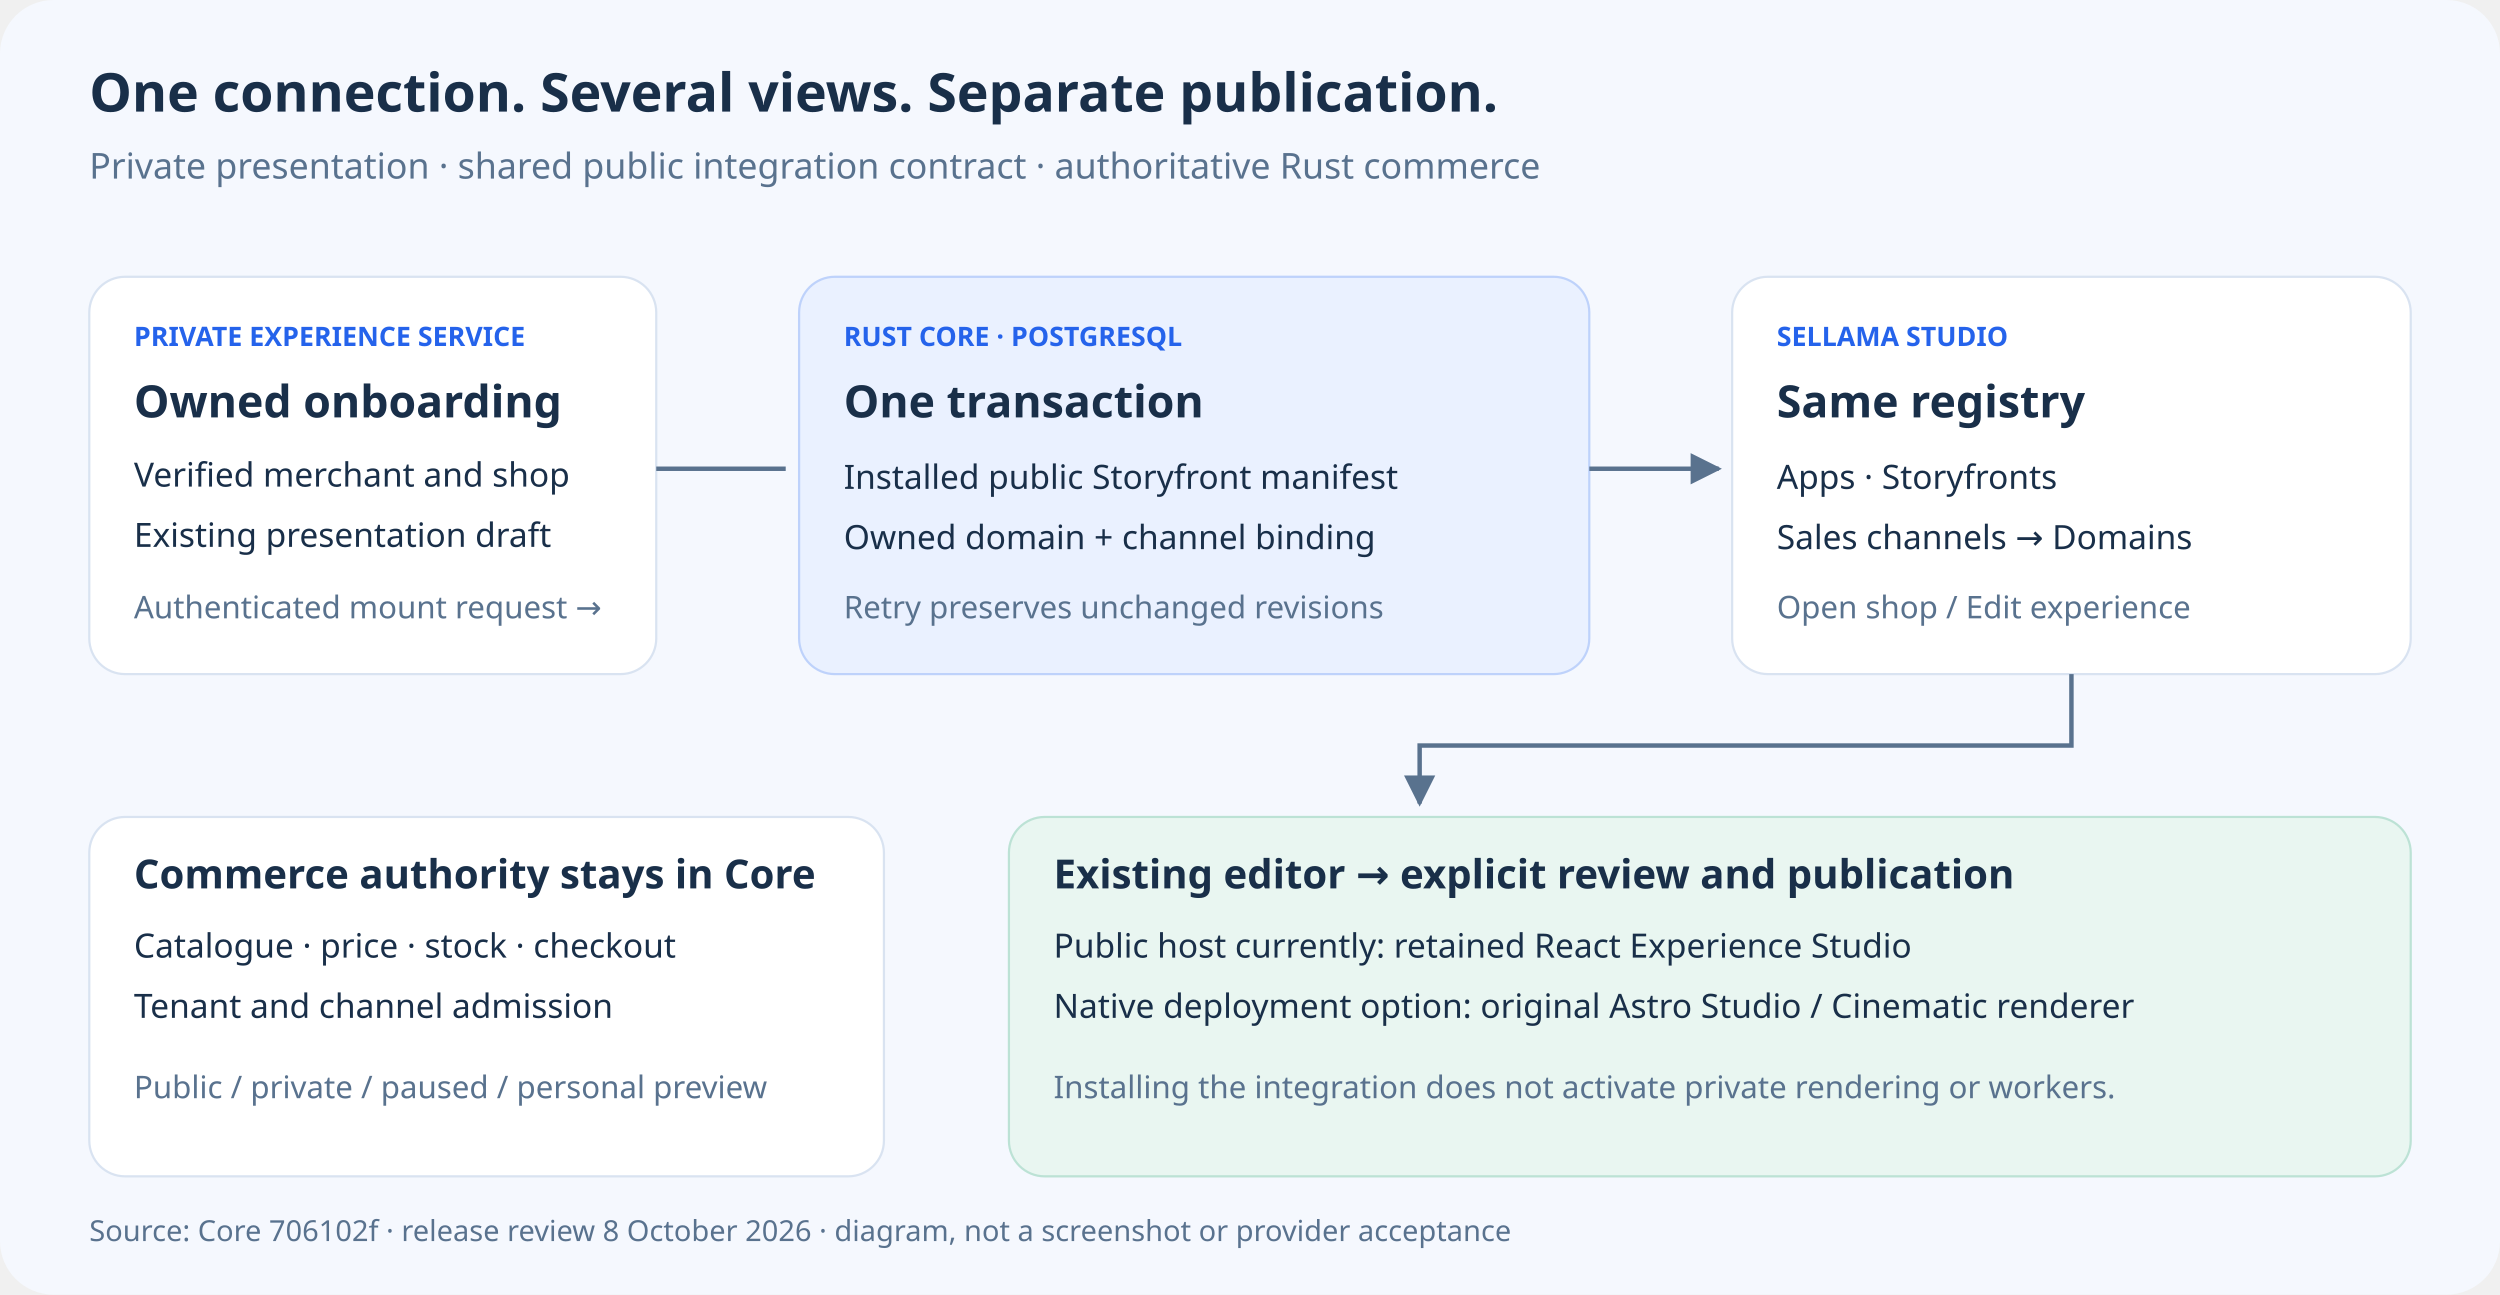
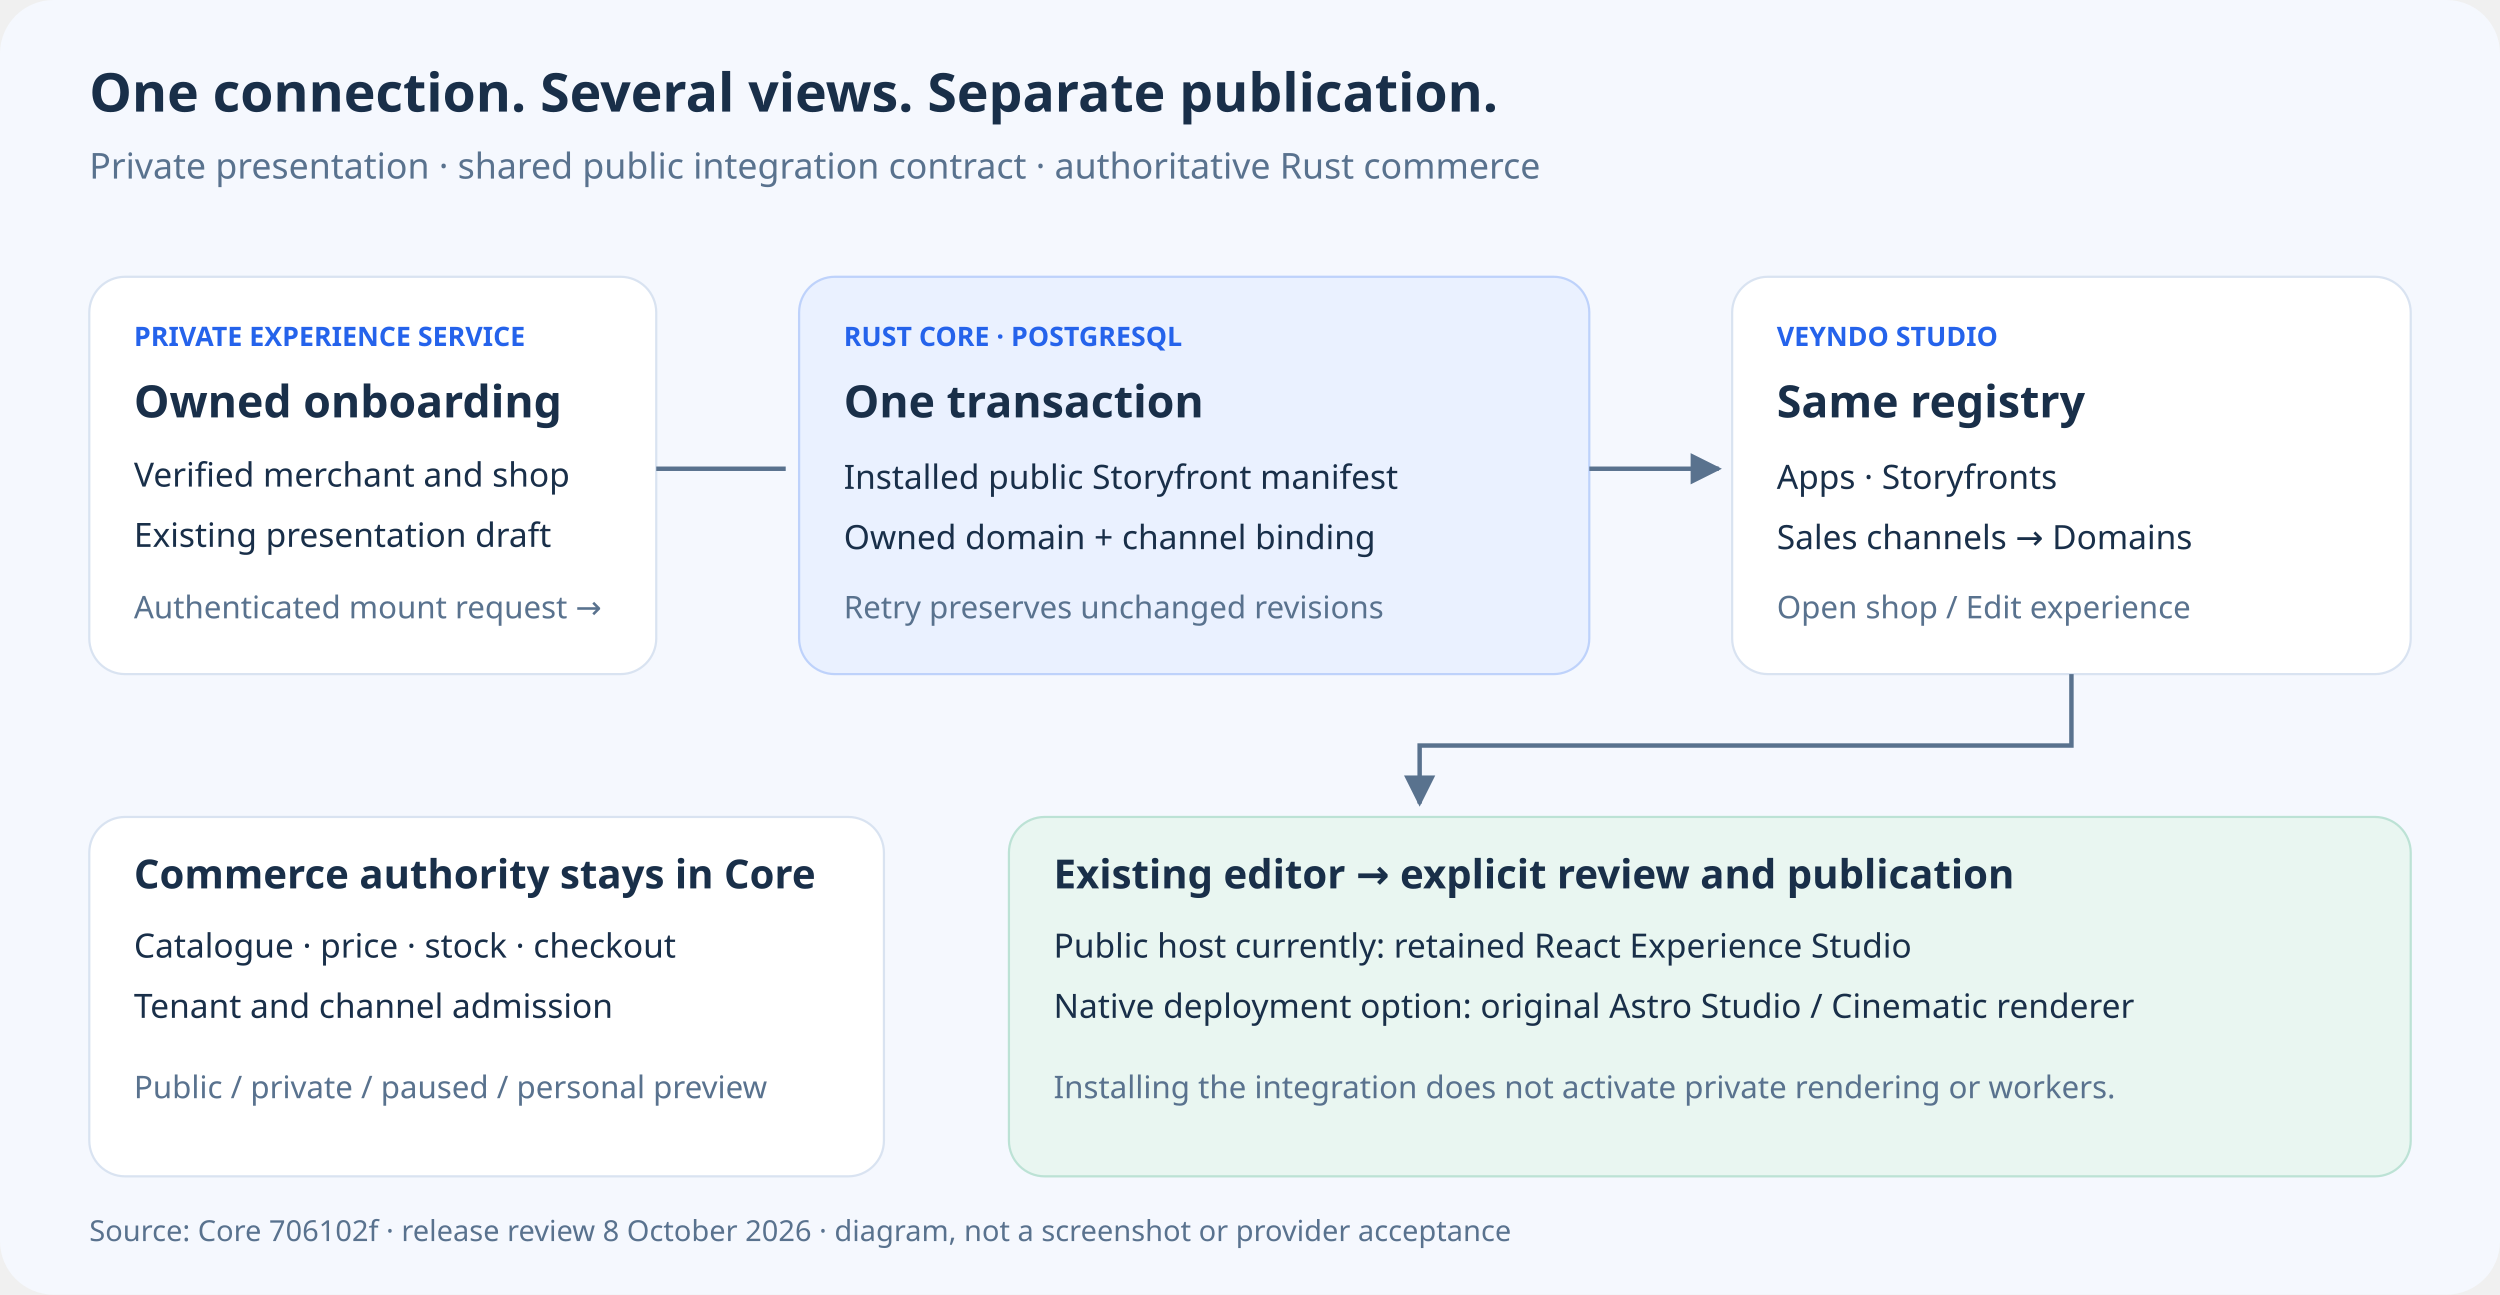
<svg xmlns="http://www.w3.org/2000/svg" viewBox="0 0 1120 580" role="img" aria-labelledby="title desc">
  <defs>
    <marker id="arrow" viewBox="0 0 10 10" refX="9" refY="5" markerWidth="7" markerHeight="7" orient="auto-start-reverse">
      <path d="M 0 0 L 10 5 L 0 10 z" fill="#59728e" />
    </marker>
  </defs>
  <rect width="1120" height="580" rx="24" fill="#f5f8fe" />
  <g font-family="system-ui, sans-serif" fill="#192f49">
    <text x="40" y="50" font-size="24" font-weight="700">One connection. Several views. Separate publication.</text>
    <text x="40" y="80" font-size="16" fill="#59728e">Private presentation · shared public integration contract · authoritative Rust commerce</text>
    <rect x="40" y="124" width="254" height="178" rx="16" fill="#fff" stroke="#d9e3f1" />
    <text x="60" y="155" font-size="12" font-weight="700" fill="#2563eb">PRIVATE EXPERIENCE SERVICE</text>
    <text x="60" y="187" font-size="20" font-weight="650">Owned onboarding</text>
    <text x="60" y="218" font-size="15">Verified merchant and shop</text>
    <text x="60" y="245" font-size="15">Existing presentation draft</text>
    <text x="60" y="277" font-size="14" fill="#59728e">Authenticated mount request →</text>
    <rect x="358" y="124" width="354" height="178" rx="16" fill="#eaf1ff" stroke="#bed2fb" />
    <text x="378" y="155" font-size="12" font-weight="700" fill="#2563eb">RUST CORE · POSTGRESQL</text>
    <text x="378" y="187" font-size="20" font-weight="650">One transaction</text>
    <text x="378" y="219" font-size="15">Installed public Storyfront manifest</text>
    <text x="378" y="246" font-size="15">Owned domain + channel binding</text>
    <text x="378" y="277" font-size="14" fill="#59728e">Retry preserves unchanged revisions</text>
    <rect x="776" y="124" width="304" height="178" rx="16" fill="#fff" stroke="#d9e3f1" />
-     <text x="796" y="155" font-size="12" font-weight="700" fill="#2563eb">SELLAMA STUDIO</text>
+     <text x="796" y="155" font-size="12" font-weight="700" fill="#2563eb">VEYNDO STUDIO</text>
    <text x="796" y="187" font-size="20" font-weight="650">Same registry</text>
    <text x="796" y="219" font-size="15">Apps · Storyfronts</text>
    <text x="796" y="246" font-size="15">Sales channels → Domains</text>
    <text x="796" y="277" font-size="14" fill="#59728e">Open shop / Edit experience</text>
    <path d="M294 210 H352 M712 210 H770" fill="none" stroke="#59728e" stroke-width="2" marker-end="url(#arrow)" />
    <path d="M928 302 V334 H636 V360" fill="none" stroke="#59728e" stroke-width="2" marker-end="url(#arrow)" />
    <rect x="40" y="366" width="356" height="161" rx="16" fill="#fff" stroke="#d9e3f1" />
    <text x="60" y="398" font-size="18" font-weight="650">Commerce authority stays in Core</text>
    <text x="60" y="429" font-size="15">Catalogue · price · stock · checkout</text>
    <text x="60" y="456" font-size="15">Tenant and channel admission</text>
    <text x="60" y="492" font-size="14" fill="#59728e">Public / private / paused / personal preview</text>
    <rect x="452" y="366" width="628" height="161" rx="16" fill="#e9f6f1" stroke="#bce2d5" />
    <text x="472" y="398" font-size="18" font-weight="650">Existing editor → explicit review and publication</text>
    <text x="472" y="429" font-size="15">Public host currently: retained React Experience Studio</text>
    <text x="472" y="456" font-size="15">Native deployment option: original Astro Studio / Cinematic renderer</text>
    <text x="472" y="492" font-size="14" fill="#59728e">Installing the integration does not activate private rendering or workers.</text>
    <text x="40" y="556" font-size="13" fill="#59728e">Source: Core 706102f · release review 8 October 2026 · diagram, not a screenshot or provider acceptance</text>
  </g>
</svg>
